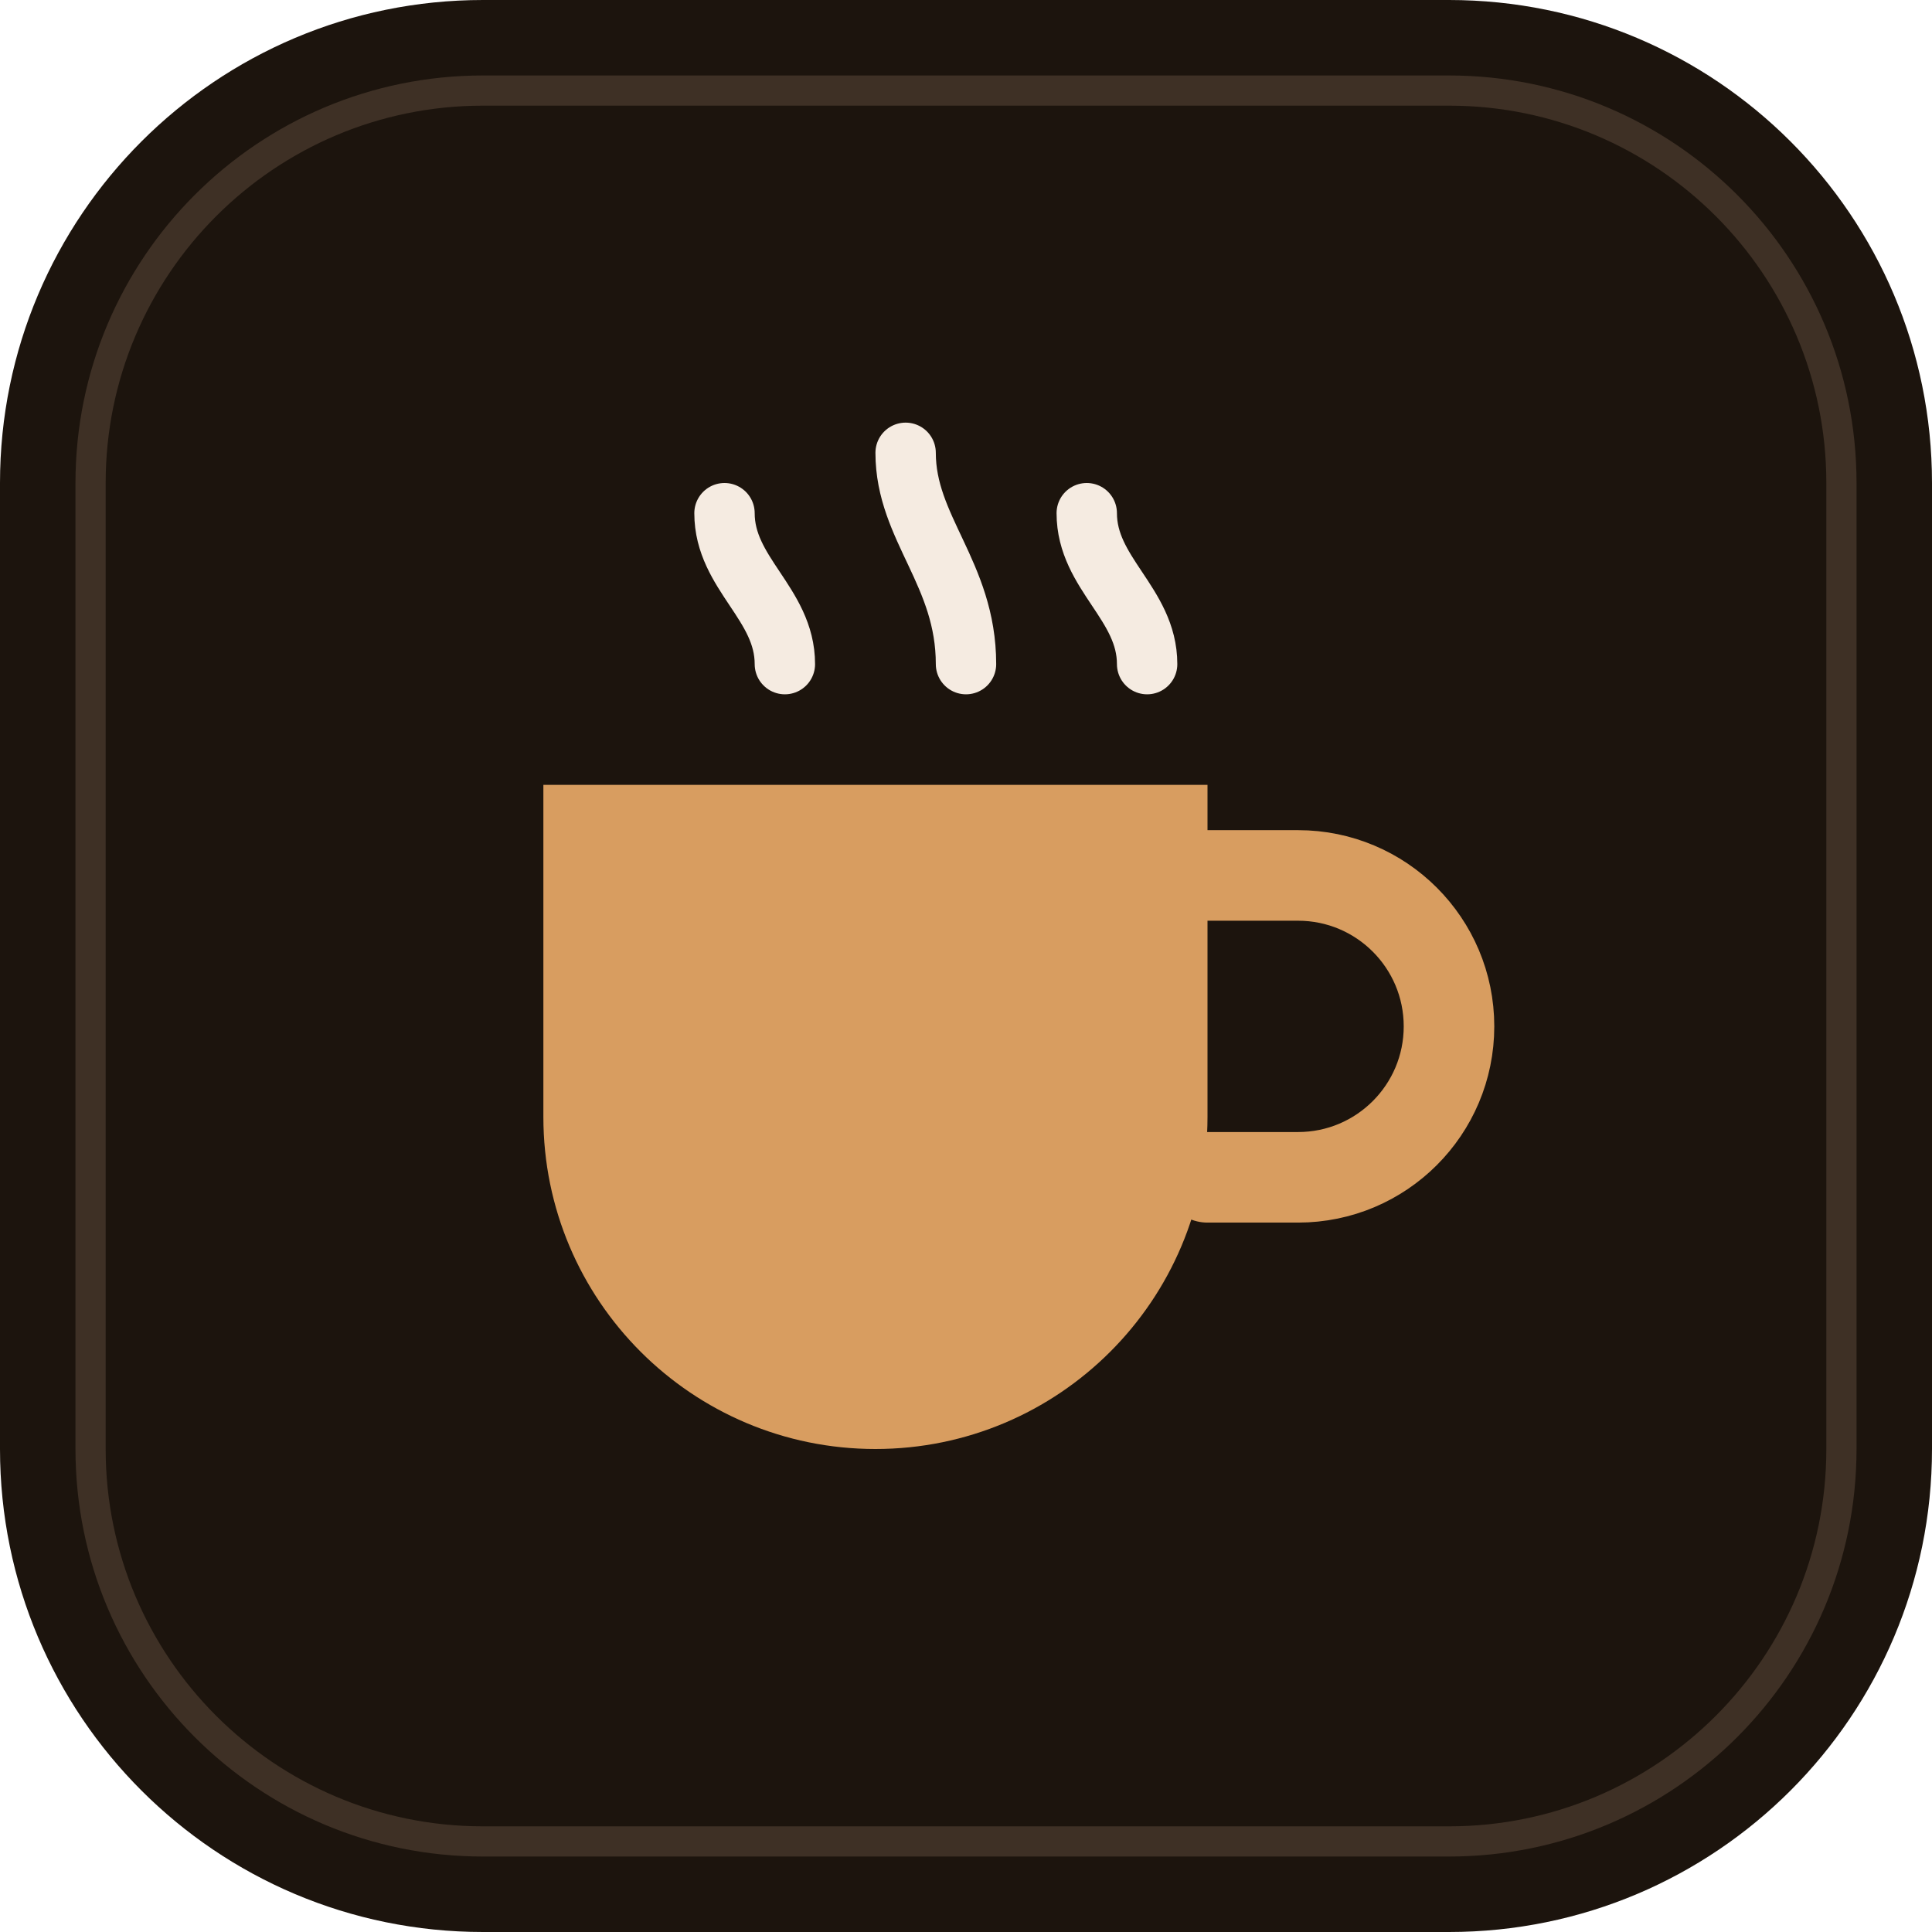
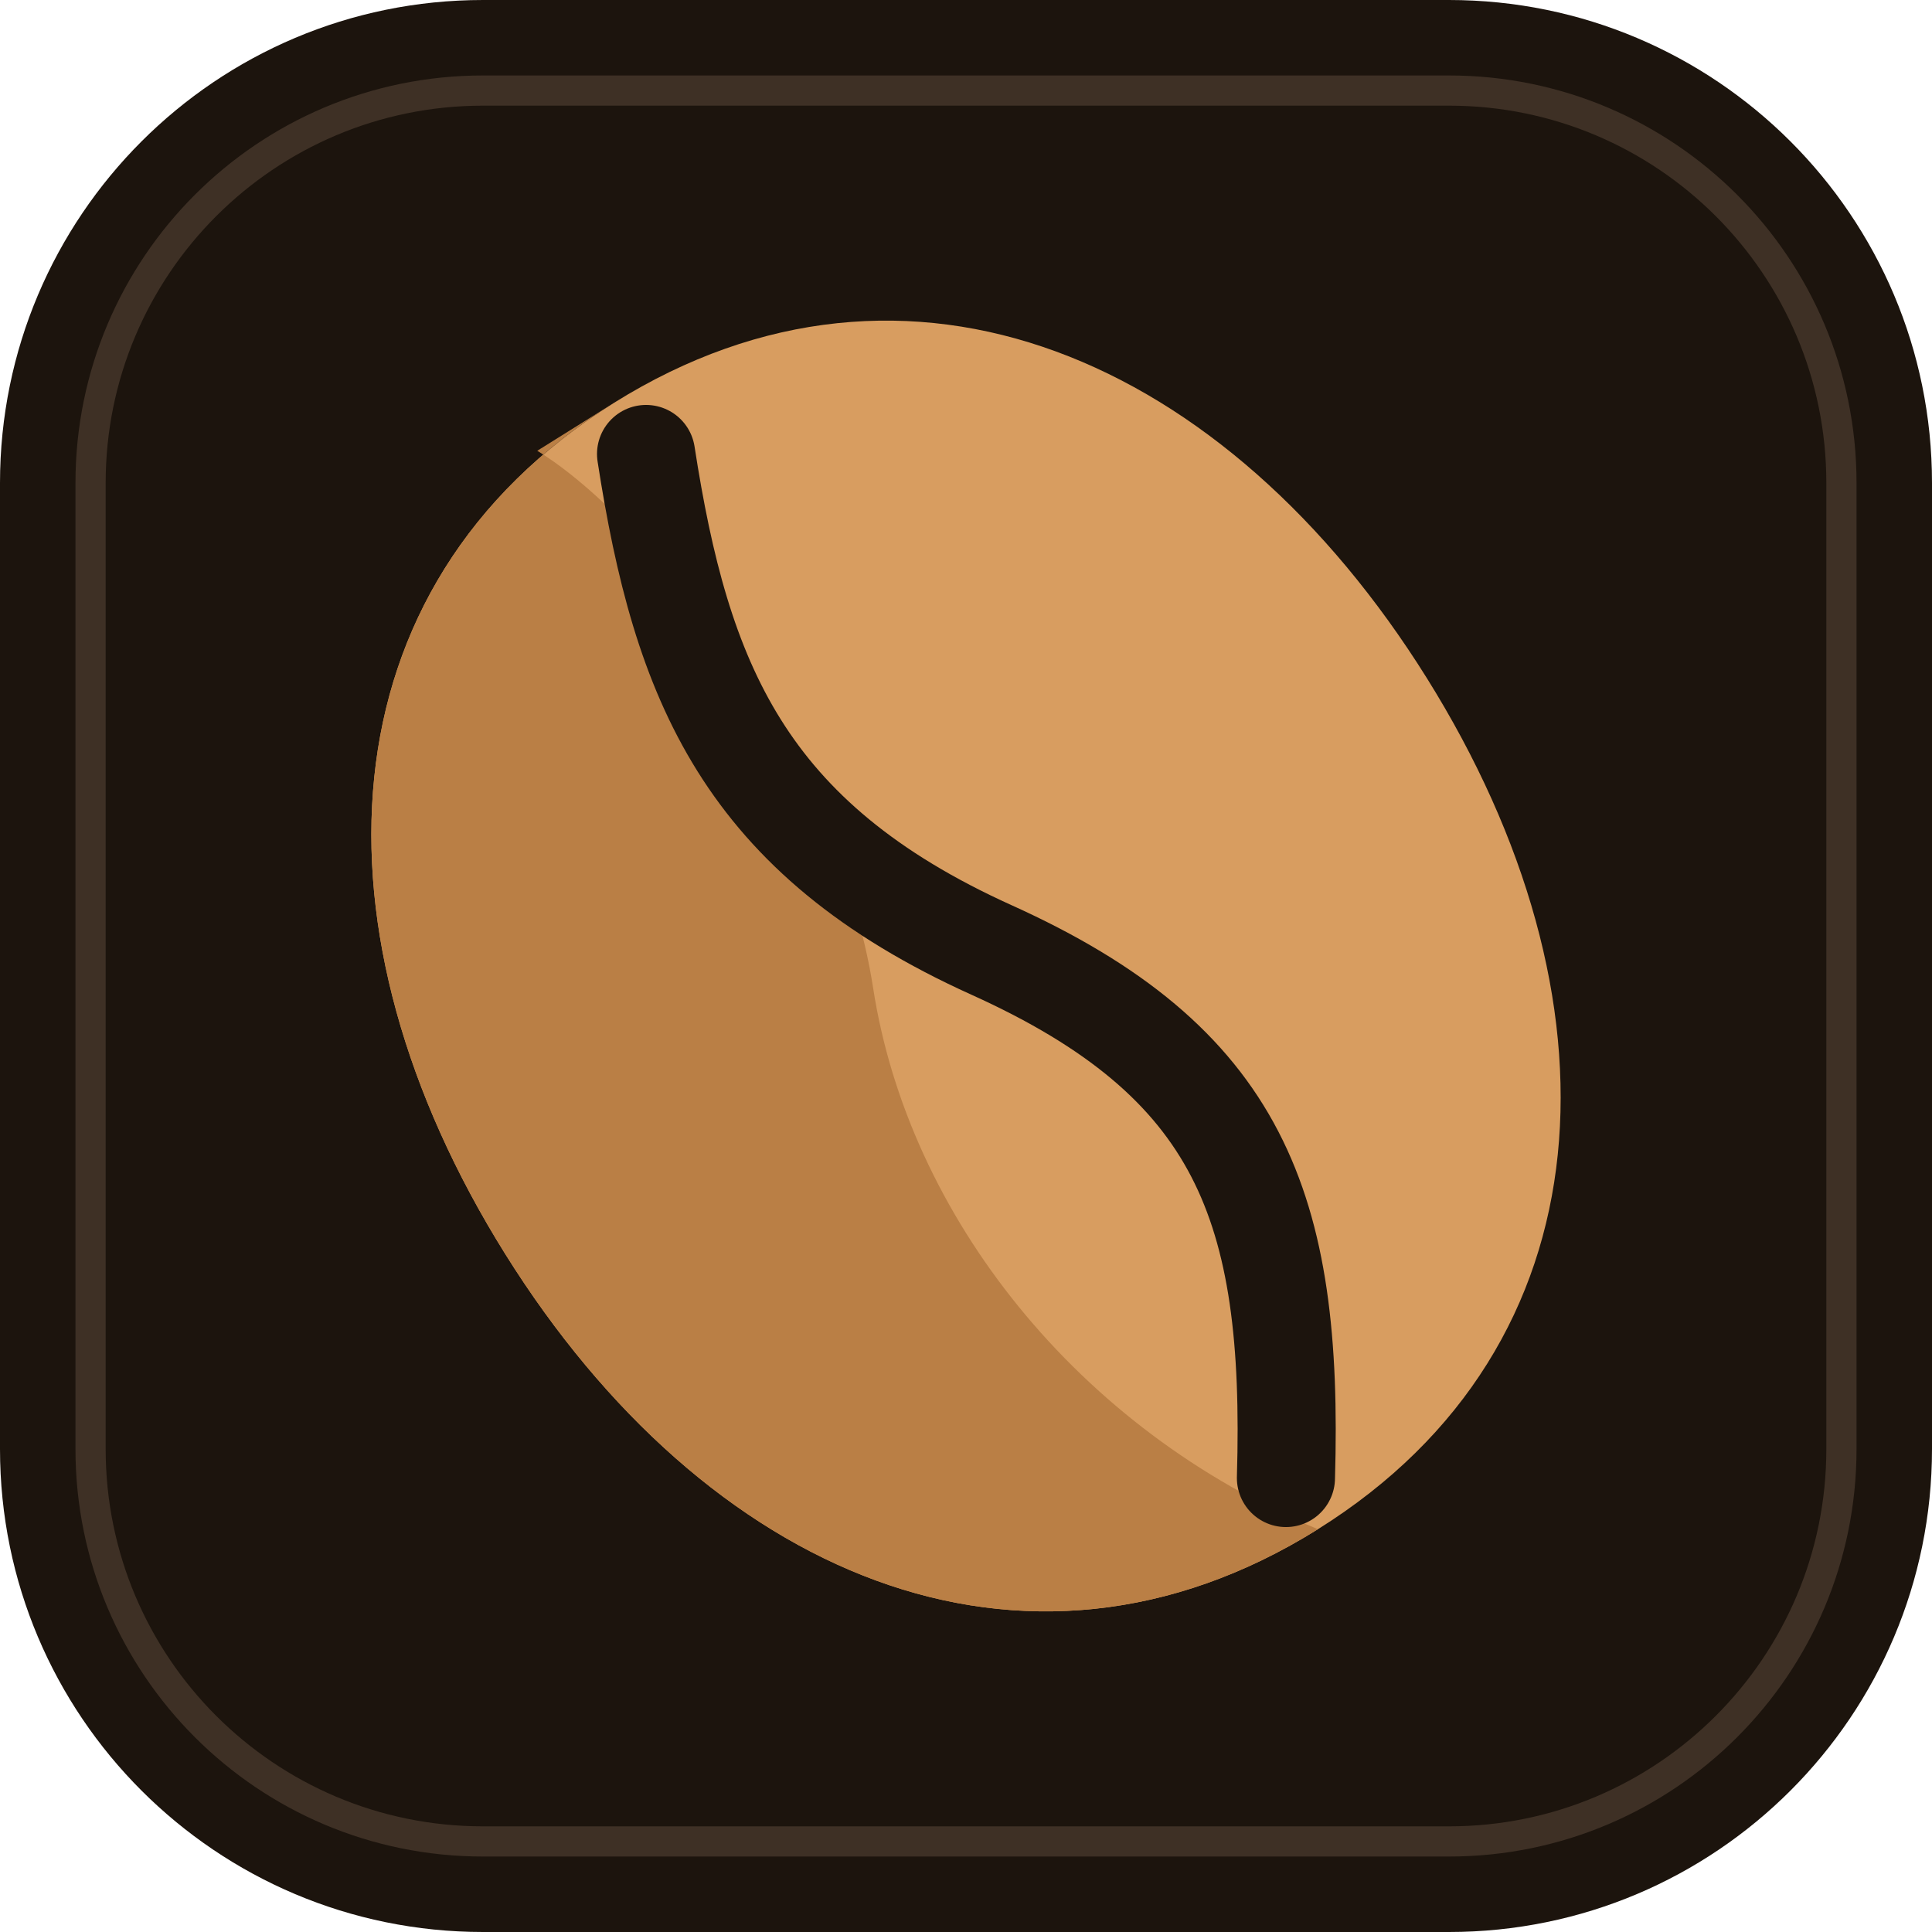
<svg xmlns="http://www.w3.org/2000/svg" viewBox="0 0 128 128" fill="none">
  <rect width="128" height="128" rx="32" fill="#1C140D" />
  <rect x="6" y="6" width="116" height="116" rx="26" stroke="#3E3025" stroke-width="2" />
-   <path d="M36 52H80V74C80 86.15 70.15 96 58 96C45.85 96 36 86.15 36 74V52Z" fill="#D89D60" />
-   <path d="M80 58H86C91.523 58 96 62.477 96 68C96 73.523 91.523 78 86 78H80" stroke="#D89D60" stroke-width="6" stroke-linecap="round" />
-   <path d="M48 34C48 38 52 40 52 44" stroke="#F5EBE1" stroke-width="4" stroke-linecap="round" />
-   <path d="M60 30C60 35 64 38 64 44" stroke="#F5EBE1" stroke-width="4" stroke-linecap="round" />
-   <path d="M72 34C72 38 76 40 76 44" stroke="#F5EBE1" stroke-width="4" stroke-linecap="round" />
+   <g transform="translate(64,64) rotate(-32) translate(-64,-64)">
+     <path d="M64 20C41 20 28 39 28 64s13 44 36 44 36-19 36-44-13-44-36-44Z" fill="#D89D60" />
+     <path d="M64 20C41 20 28 39 28 64s13 44 36 44c-10-14-12-32-6-46 6-14 4-34 0-42Z" fill="#BA7F45" />
+     <path d="M64 24C58 38 56 49 66 64s8 25-2 40" stroke="#1C140D" stroke-width="6.5" stroke-linecap="round" />
+   </g>
</svg>
